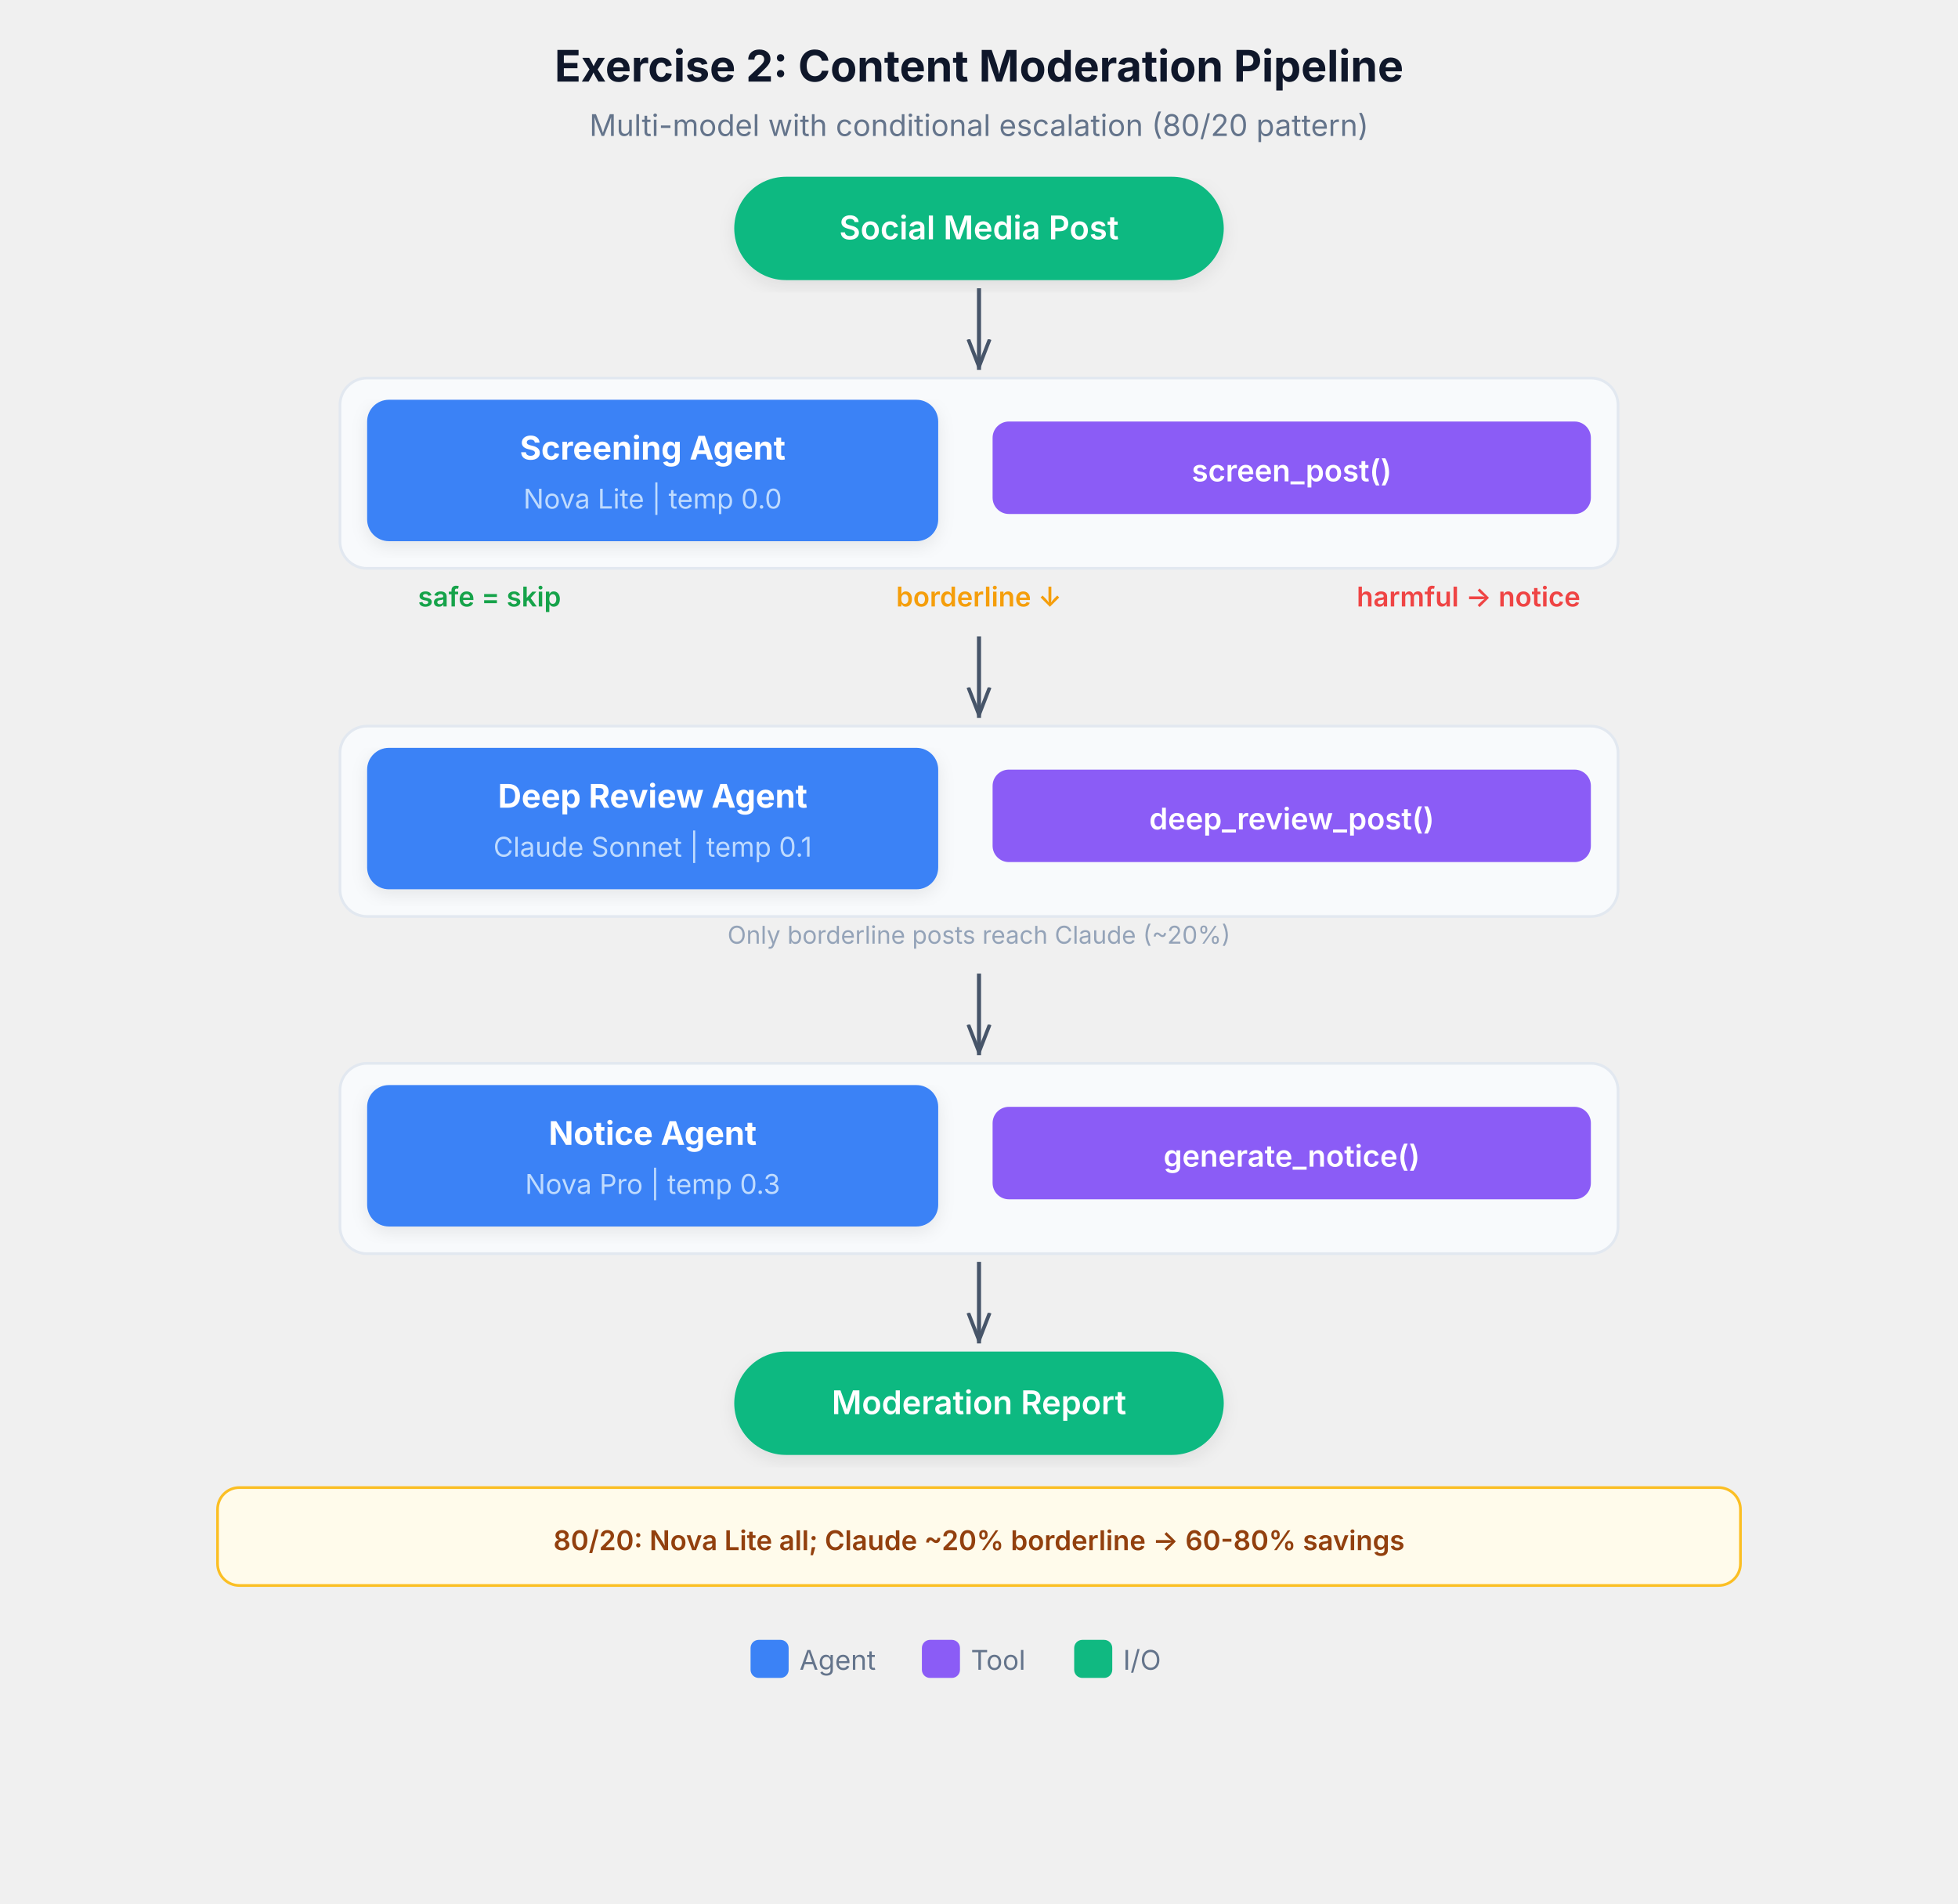
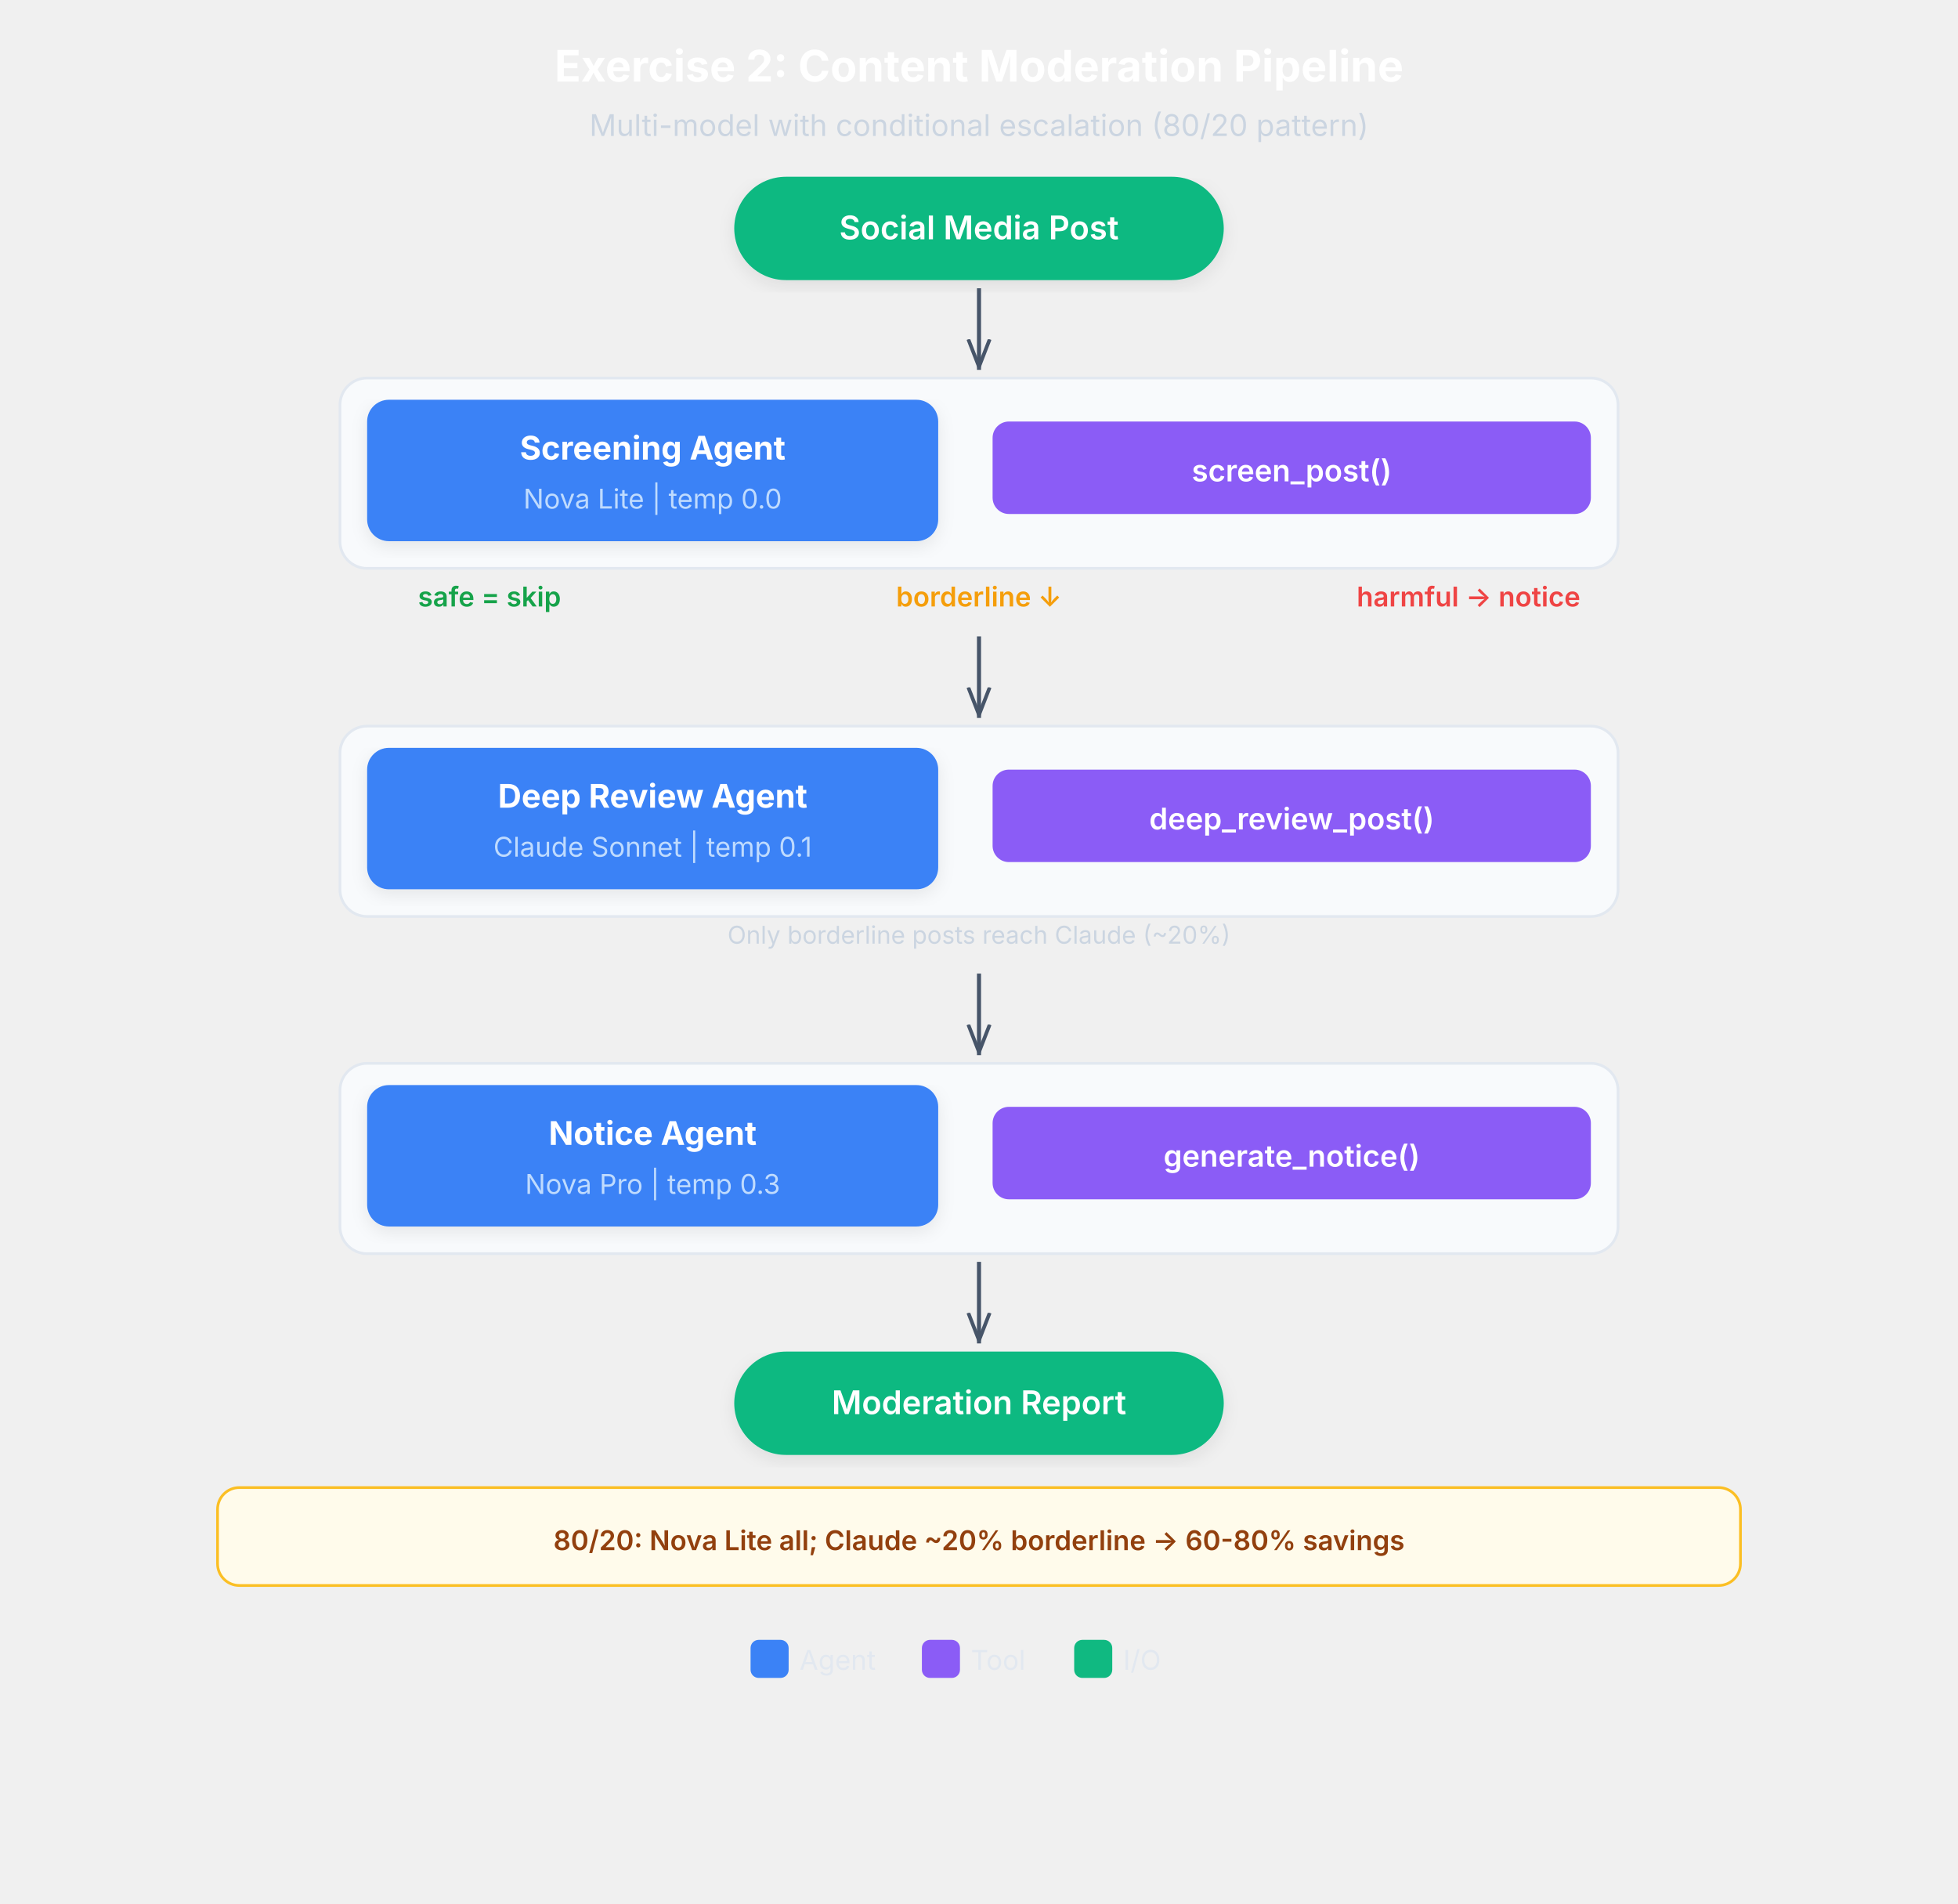
<svg xmlns="http://www.w3.org/2000/svg" viewBox="0 0 720 700" font-family="system-ui, -apple-system, &quot;Segoe UI&quot;, sans-serif">
  <defs>
    <filter id="sh" x="-4%" y="-4%" width="108%" height="116%">
      <feDropShadow dx="0" dy="2" stdDeviation="3" flood-opacity="0.08" />
    </filter>
    <marker id="a" viewBox="0 0 10 8" refX="10" refY="4" markerWidth="8" markerHeight="6" orient="auto">
      <path d="M0,0.5 L9,4 L0,7.5" fill="none" stroke="#475569" stroke-width="1.2" stroke-linejoin="round" />
    </marker>
    <marker id="ah" viewBox="0 0 10 8" refX="10" refY="4" markerWidth="8" markerHeight="6" orient="auto">
      <path d="M0,0.5 L9,4 L0,7.5" fill="none" stroke="#475569" stroke-width="1.2" stroke-linejoin="round" />
    </marker>
  </defs>
-   <text x="360" y="30" text-anchor="middle" font-size="16" font-weight="700" fill="#0f172a">Exercise 2: Content Moderation Pipeline</text>
-   <text x="360" y="50" text-anchor="middle" font-size="11" fill="#64748b">Multi-model with conditional escalation (80/20 pattern)</text>
+   <text x="360" y="30" text-anchor="middle" font-size="16" font-weight="700" fill="#ffffff">Exercise 2: Content Moderation Pipeline</text>
+   <text x="360" y="50" text-anchor="middle" font-size="11" fill="#cbd5e1">Multi-model with conditional escalation (80/20 pattern)</text>
  <rect x="270" y="65" width="180" height="38" rx="19" fill="#10b981" filter="url(#sh)" />
  <text x="360" y="88" text-anchor="middle" font-size="12" font-weight="600" fill="white">Social Media Post</text>
  <rect x="125" y="139" width="470" height="70" rx="10" fill="#f8fafc" stroke="#e2e8f0" stroke-width="1" />
  <rect x="135" y="147" width="210" height="52" rx="8" fill="#3b82f6" filter="url(#sh)" />
  <text x="240" y="169" text-anchor="middle" font-size="12" font-weight="700" fill="white">Screening Agent</text>
  <text x="240" y="187" text-anchor="middle" font-size="10" fill="#bfdbfe">Nova Lite | temp 0.0</text>
  <rect x="365" y="155" width="220" height="34" rx="6" fill="#8b5cf6" />
  <text x="475" y="177" text-anchor="middle" font-size="11" font-weight="600" fill="white">screen_post()</text>
  <text x="180" y="223" text-anchor="middle" font-size="10" font-weight="600" fill="#16a34a">safe = skip</text>
  <text x="360" y="223" text-anchor="middle" font-size="10" font-weight="600" fill="#f59e0b">borderline ↓</text>
  <text x="540" y="223" text-anchor="middle" font-size="10" font-weight="600" fill="#ef4444">harmful → notice</text>
  <rect x="125" y="267" width="470" height="70" rx="10" fill="#f8fafc" stroke="#e2e8f0" stroke-width="1" />
  <rect x="135" y="275" width="210" height="52" rx="8" fill="#3b82f6" filter="url(#sh)" />
  <text x="240" y="297" text-anchor="middle" font-size="12" font-weight="700" fill="white">Deep Review Agent</text>
  <text x="240" y="315" text-anchor="middle" font-size="10" fill="#bfdbfe">Claude Sonnet | temp 0.1</text>
  <rect x="365" y="283" width="220" height="34" rx="6" fill="#8b5cf6" />
  <text x="475" y="305" text-anchor="middle" font-size="11" font-weight="600" fill="white">deep_review_post()</text>
-   <text x="360" y="347" text-anchor="middle" font-size="9" fill="#94a3b8">Only borderline posts reach Claude (~20%)</text>
+   <text x="360" y="347" text-anchor="middle" font-size="9" fill="#cbd5e1">Only borderline posts reach Claude (~20%)</text>
  <rect x="125" y="391" width="470" height="70" rx="10" fill="#f8fafc" stroke="#e2e8f0" stroke-width="1" />
  <rect x="135" y="399" width="210" height="52" rx="8" fill="#3b82f6" filter="url(#sh)" />
  <text x="240" y="421" text-anchor="middle" font-size="12" font-weight="700" fill="white">Notice Agent</text>
  <text x="240" y="439" text-anchor="middle" font-size="10" fill="#bfdbfe">Nova Pro | temp 0.3</text>
  <rect x="365" y="407" width="220" height="34" rx="6" fill="#8b5cf6" />
  <text x="475" y="429" text-anchor="middle" font-size="11" font-weight="600" fill="white">generate_notice()</text>
  <rect x="270" y="497" width="180" height="38" rx="19" fill="#10b981" filter="url(#sh)" />
  <text x="360" y="520" text-anchor="middle" font-size="12" font-weight="600" fill="white">Moderation Report</text>
  <rect x="80" y="547" width="560" height="36" rx="8" fill="#fffbeb" stroke="#fbbf24" stroke-width="1" />
  <text x="360" y="570" text-anchor="middle" font-size="10" font-weight="600" fill="#92400e">80/20: Nova Lite all; Claude ~20% borderline → 60-80% savings</text>
  <rect x="276" y="603" width="14" height="14" rx="3" fill="#3b82f6" />
-   <text x="294" y="614" font-size="10" fill="#64748b">Agent</text>
+   <text x="294" y="614" font-size="10" fill="#e2e8f0">Agent</text>
  <rect x="339" y="603" width="14" height="14" rx="3" fill="#8b5cf6" />
-   <text x="357" y="614" font-size="10" fill="#64748b">Tool</text>
+   <text x="357" y="614" font-size="10" fill="#e2e8f0">Tool</text>
  <rect x="395" y="603" width="14" height="14" rx="3" fill="#10b981" />
-   <text x="413" y="614" font-size="10" fill="#64748b">I/O</text>
+   <text x="413" y="614" font-size="10" fill="#e2e8f0">I/O</text>
  <g id="arrows">
    <line x1="360" y1="106" x2="360" y2="136" stroke="#475569" stroke-width="1.5" marker-end="url(#a)" />
    <line x1="360" y1="234" x2="360" y2="264" stroke="#475569" stroke-width="1.5" marker-end="url(#a)" />
    <line x1="360" y1="358" x2="360" y2="388" stroke="#475569" stroke-width="1.5" marker-end="url(#a)" />
    <line x1="360" y1="464" x2="360" y2="494" stroke="#475569" stroke-width="1.5" marker-end="url(#a)" />
  </g>
</svg>
